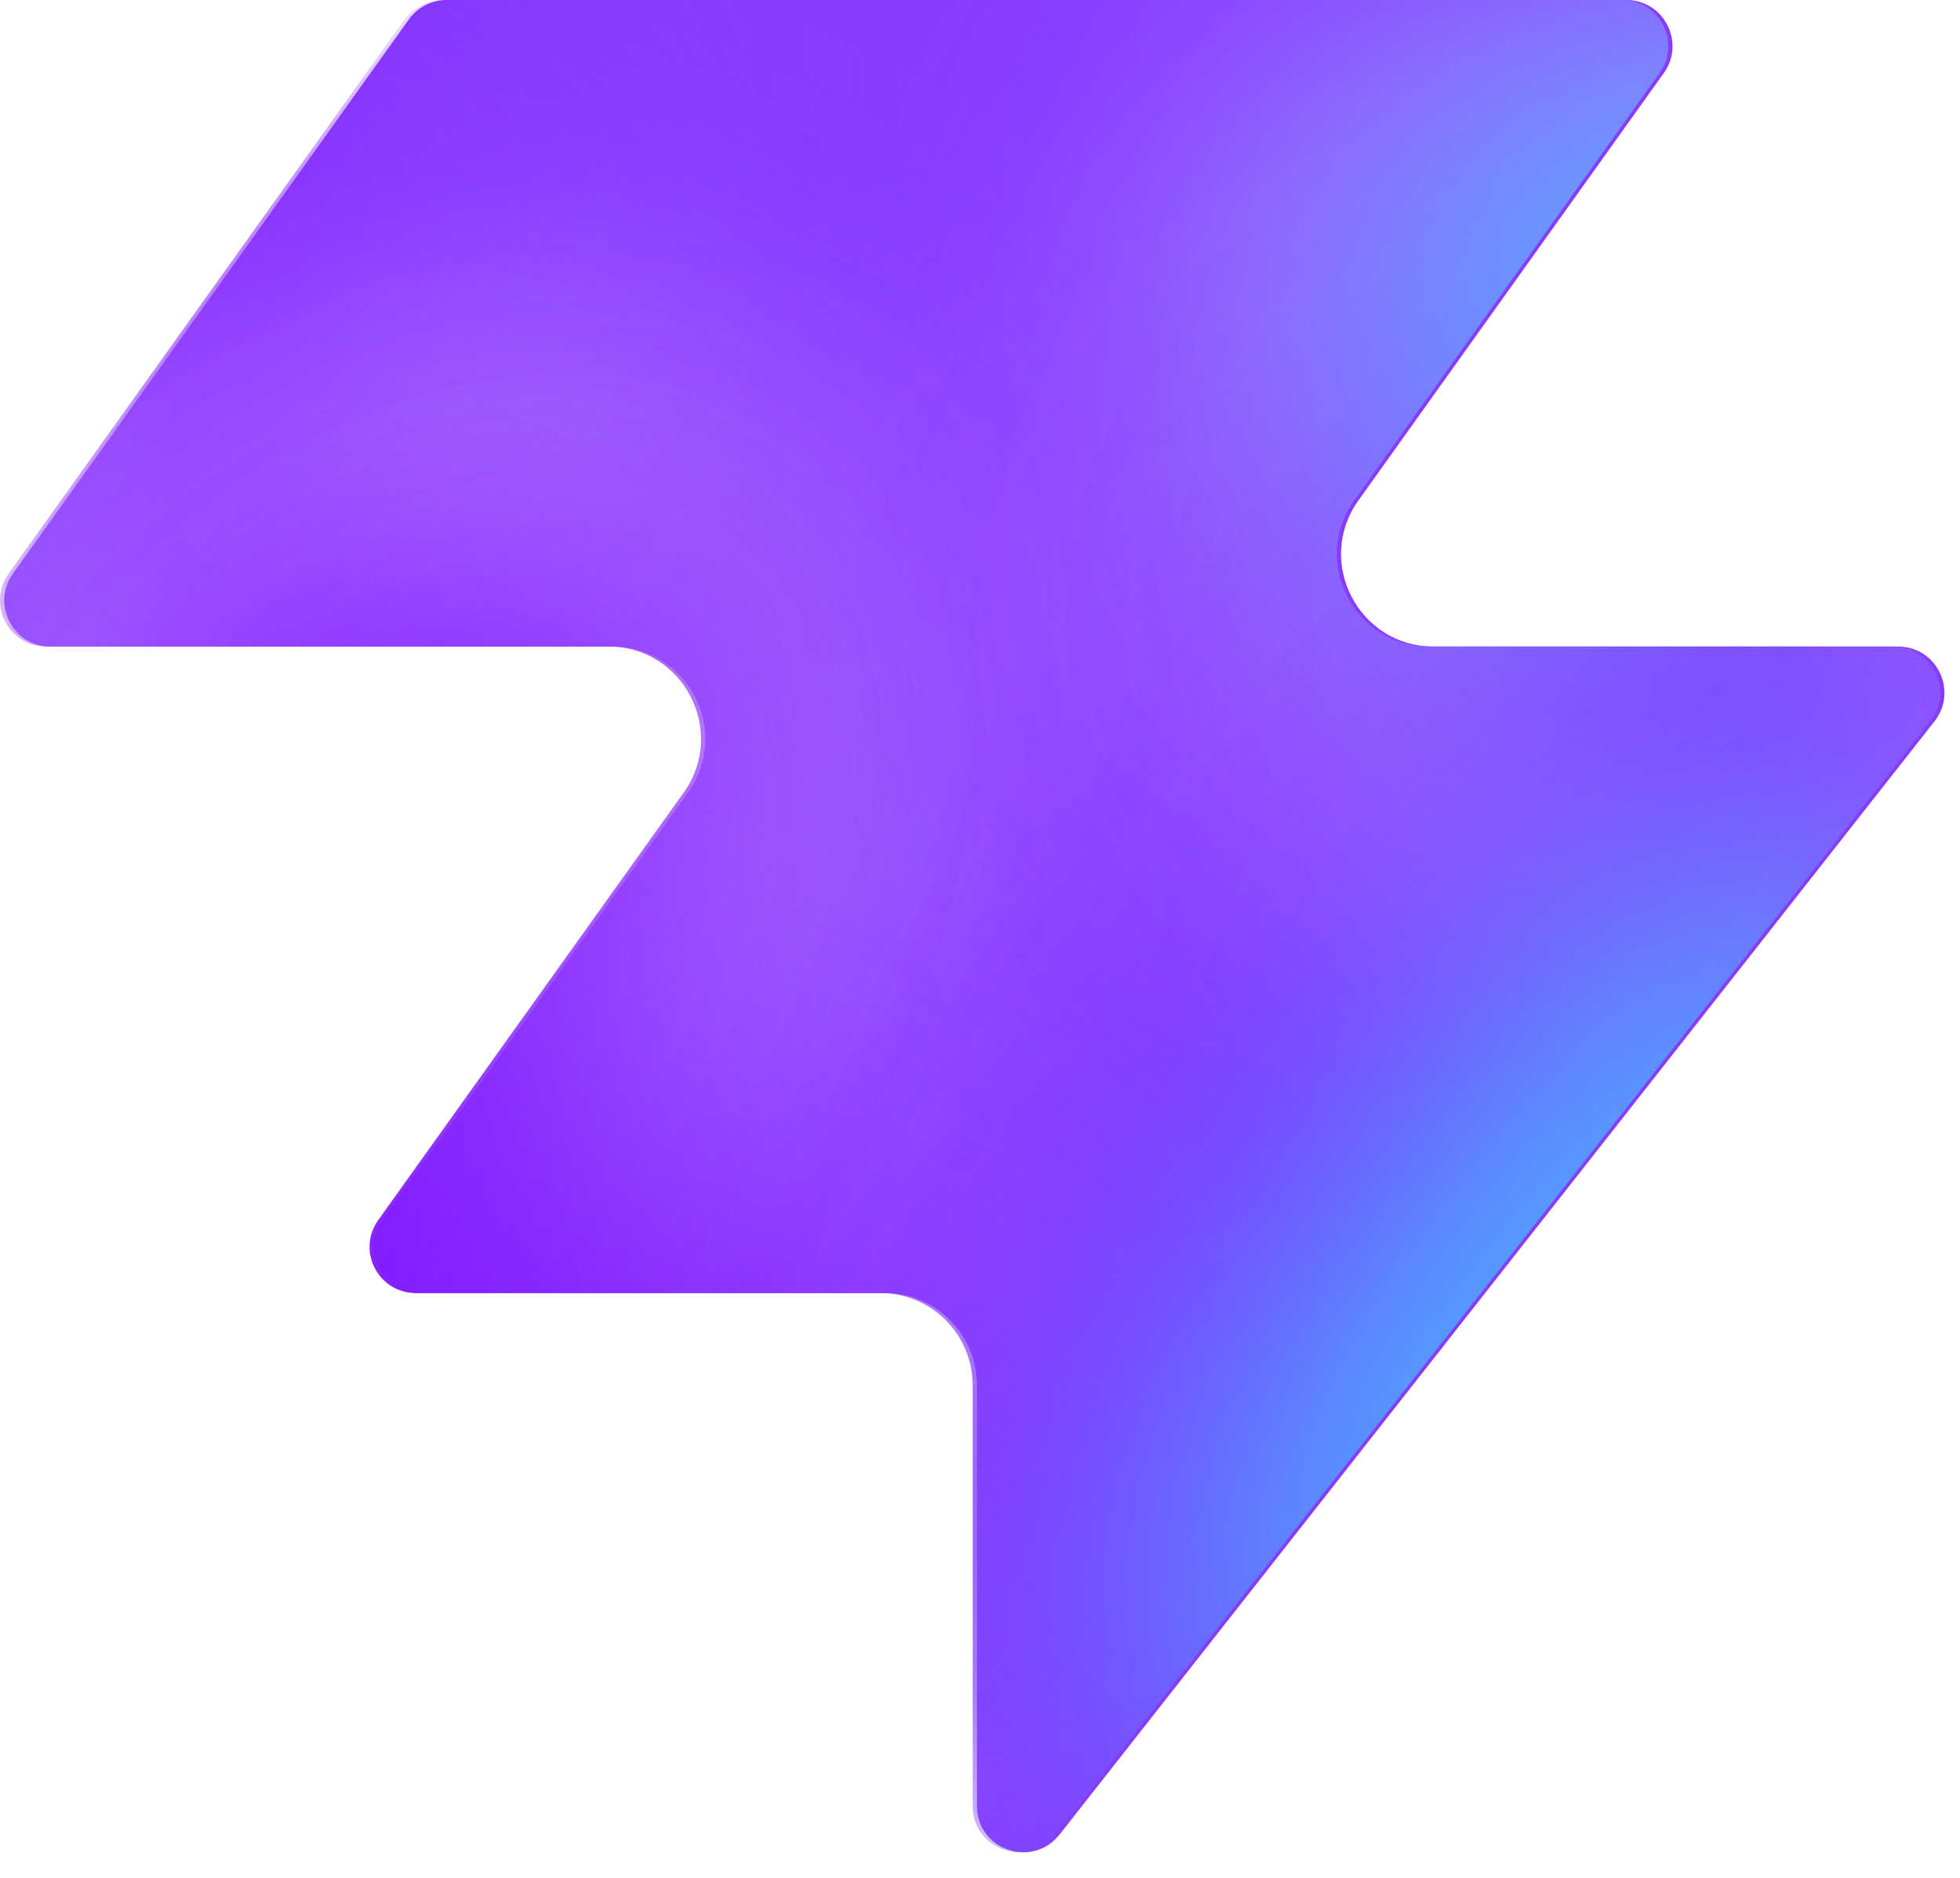
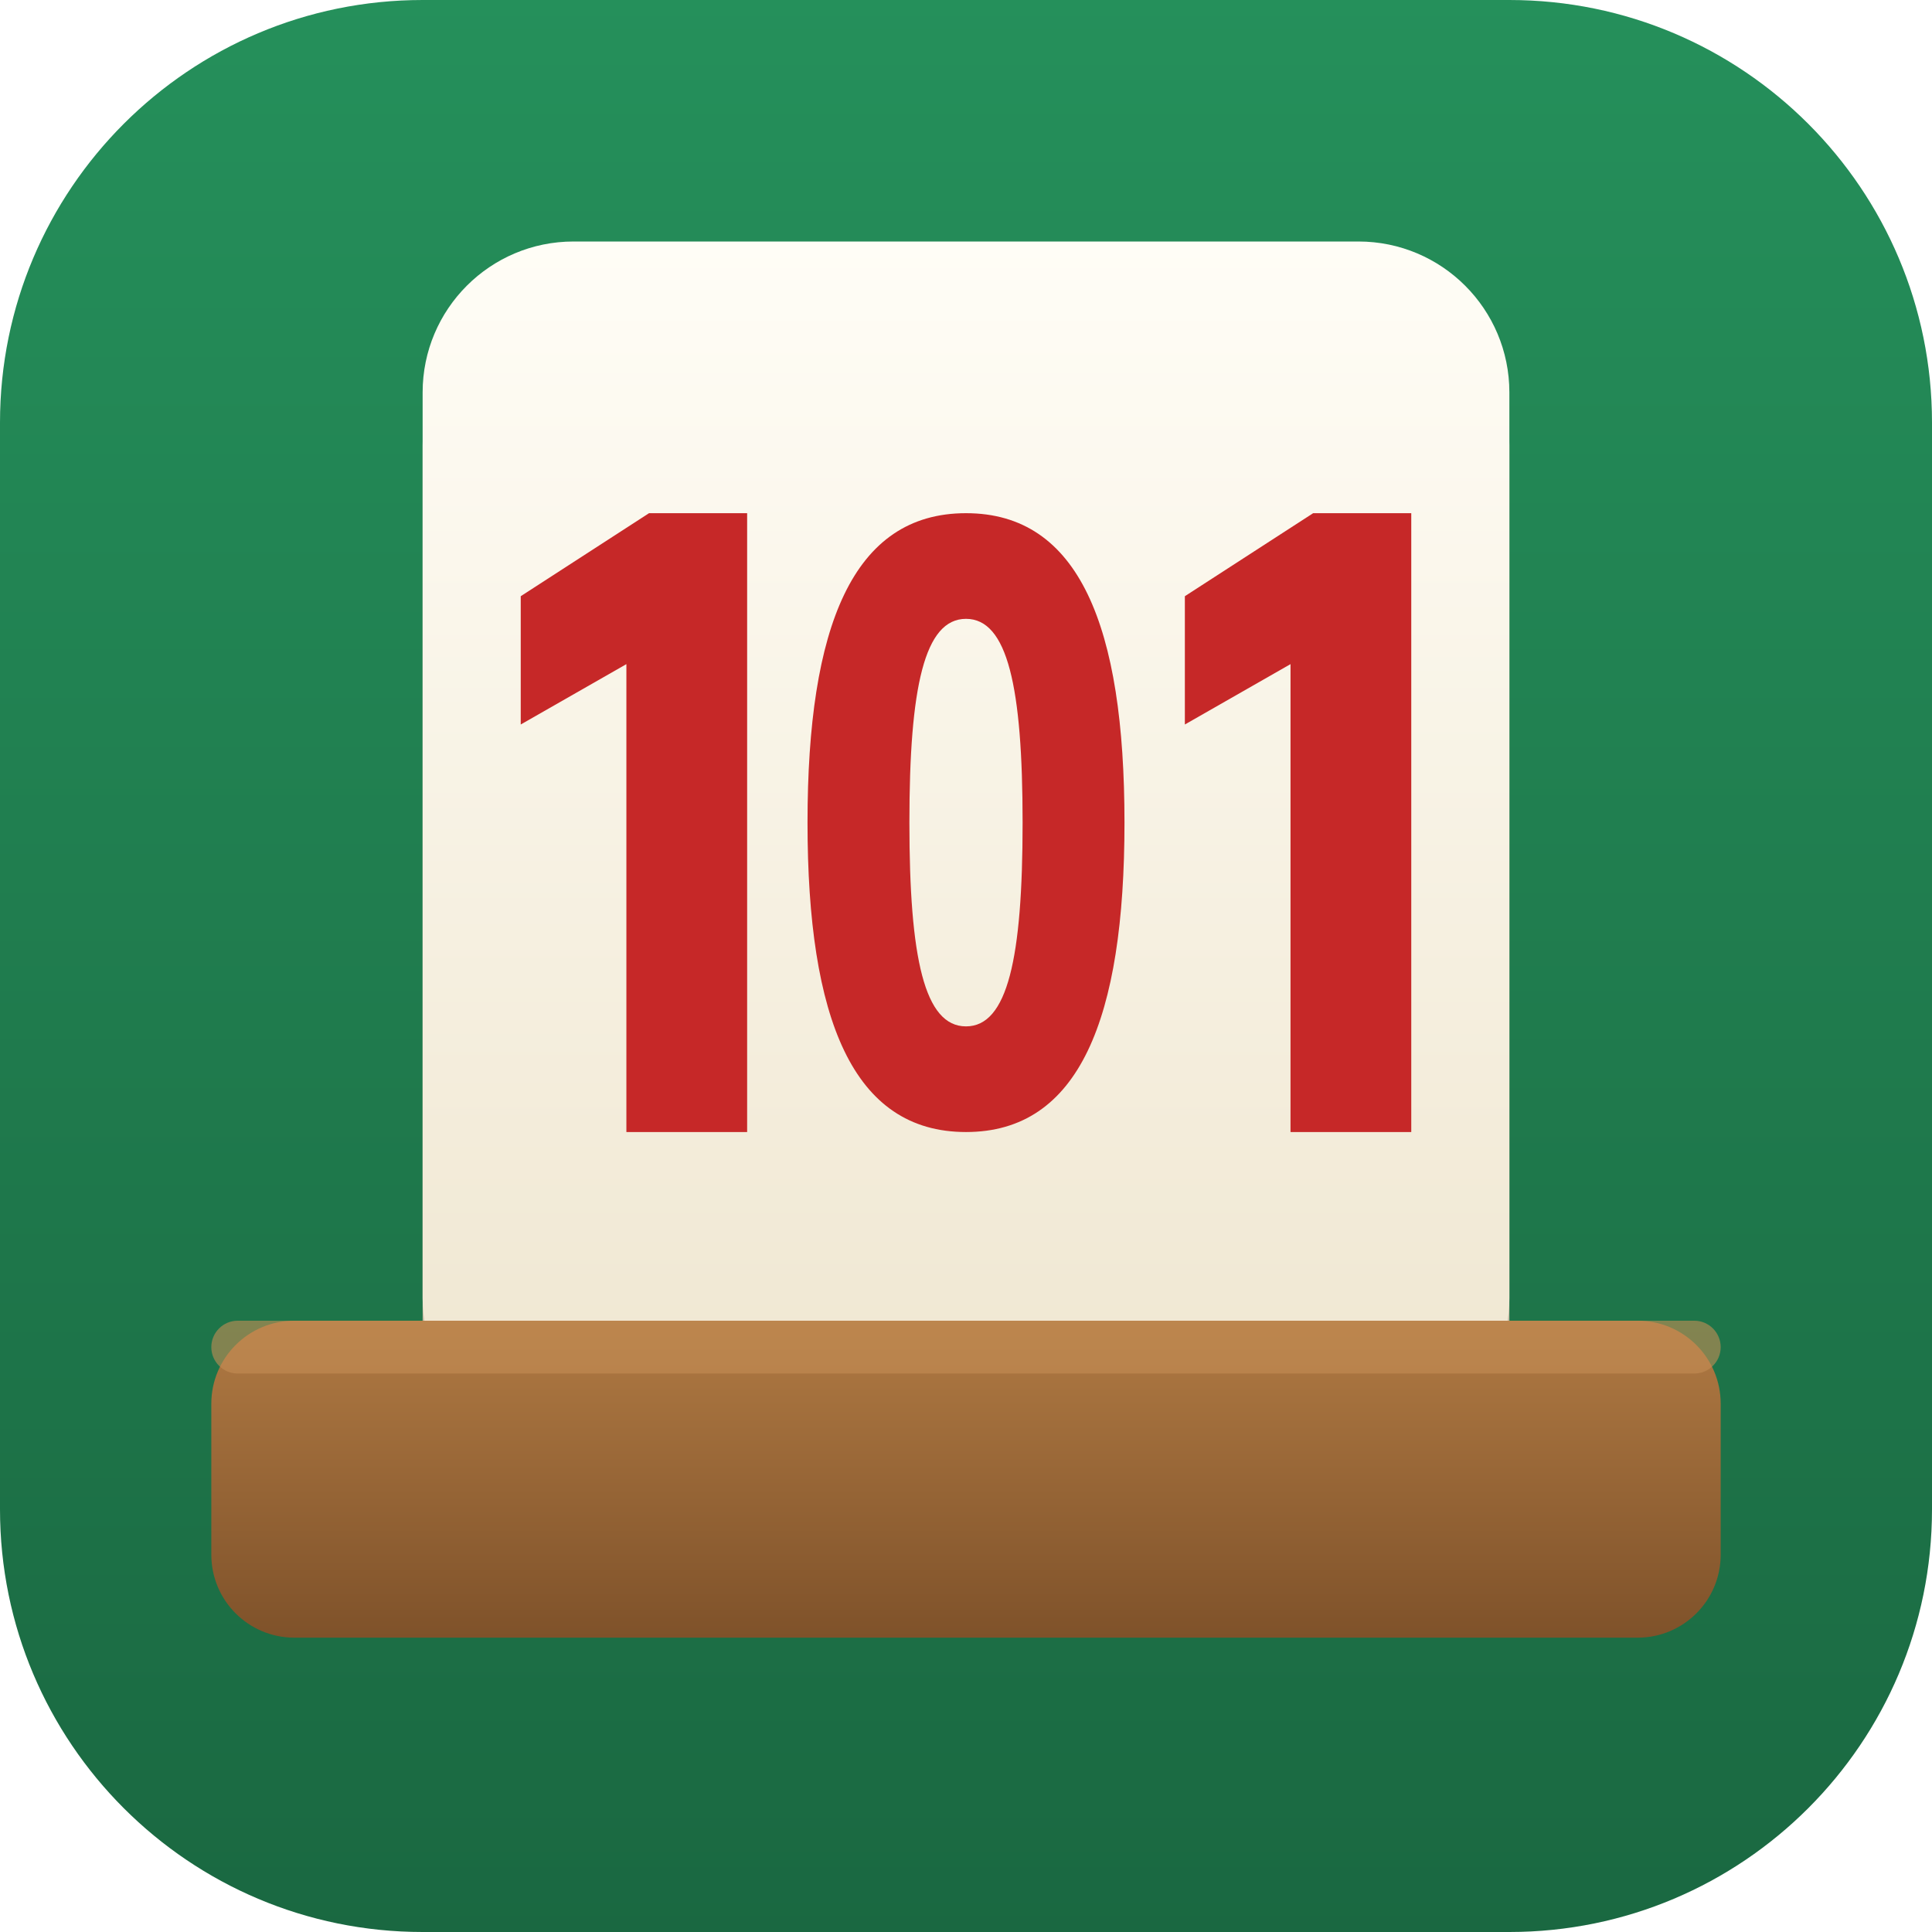
- <svg xmlns="http://www.w3.org/2000/svg" width="48" height="46" fill="none" viewBox="0 0 48 46">
-   <path fill="#863bff" d="M25.946 44.938c-.664.845-2.021.375-2.021-.698V33.937a2.26 2.26 0 0 0-2.262-2.262H10.287c-.92 0-1.456-1.04-.92-1.788l7.48-10.471c1.07-1.497 0-3.578-1.842-3.578H1.237c-.92 0-1.456-1.04-.92-1.788L10.013.474c.214-.297.556-.474.92-.474h28.894c.92 0 1.456 1.04.92 1.788l-7.48 10.471c-1.07 1.498 0 3.579 1.842 3.579h11.377c.943 0 1.473 1.088.89 1.83L25.947 44.94z" style="fill:#863bff;fill:color(display-p3 .525 .23 1);fill-opacity:1" />
-   <mask id="a" width="48" height="46" x="0" y="0" maskUnits="userSpaceOnUse" style="mask-type:alpha">
-     <path fill="#000" d="M25.842 44.938c-.664.844-2.021.375-2.021-.698V33.937a2.26 2.26 0 0 0-2.262-2.262H10.183c-.92 0-1.456-1.04-.92-1.788l7.48-10.471c1.07-1.498 0-3.579-1.842-3.579H1.133c-.92 0-1.456-1.04-.92-1.787L9.91.473c.214-.297.556-.474.92-.474h28.894c.92 0 1.456 1.04.92 1.788l-7.48 10.471c-1.07 1.498 0 3.578 1.842 3.578h11.377c.943 0 1.473 1.088.89 1.832L25.843 44.94z" style="fill:#000;fill-opacity:1" />
-   </mask>
-   <g mask="url(#a)">
-     <g filter="url(#b)">
-       <ellipse cx="5.508" cy="14.704" fill="#ede6ff" rx="5.508" ry="14.704" style="fill:#ede6ff;fill:color(display-p3 .927 .903 1);fill-opacity:1" transform="matrix(.00324 1 1 -.00324 -4.47 31.516)" />
-     </g>
-     <g filter="url(#c)">
-       <ellipse cx="10.399" cy="29.851" fill="#ede6ff" rx="10.399" ry="29.851" style="fill:#ede6ff;fill:color(display-p3 .927 .903 1);fill-opacity:1" transform="matrix(.00324 1 1 -.00324 -39.328 7.883)" />
-     </g>
-     <g filter="url(#d)">
-       <ellipse cx="5.508" cy="30.487" fill="#7e14ff" rx="5.508" ry="30.487" style="fill:#7e14ff;fill:color(display-p3 .492 .077 1);fill-opacity:1" transform="rotate(89.814 -25.913 -14.639)scale(1 -1)" />
-     </g>
-     <g filter="url(#e)">
-       <ellipse cx="5.508" cy="30.599" fill="#7e14ff" rx="5.508" ry="30.599" style="fill:#7e14ff;fill:color(display-p3 .492 .077 1);fill-opacity:1" transform="rotate(89.814 -32.644 -3.334)scale(1 -1)" />
-     </g>
-     <g filter="url(#f)">
-       <ellipse cx="5.508" cy="30.599" fill="#7e14ff" rx="5.508" ry="30.599" style="fill:#7e14ff;fill:color(display-p3 .492 .077 1);fill-opacity:1" transform="matrix(.00324 1 1 -.00324 -34.34 30.47)" />
-     </g>
-     <g filter="url(#g)">
-       <ellipse cx="14.072" cy="22.078" fill="#ede6ff" rx="14.072" ry="22.078" style="fill:#ede6ff;fill:color(display-p3 .927 .903 1);fill-opacity:1" transform="rotate(93.35 24.506 48.493)scale(-1 1)" />
-     </g>
-     <g filter="url(#h)">
-       <ellipse cx="3.47" cy="21.501" fill="#7e14ff" rx="3.47" ry="21.501" style="fill:#7e14ff;fill:color(display-p3 .492 .077 1);fill-opacity:1" transform="rotate(89.009 28.708 47.59)scale(-1 1)" />
-     </g>
-     <g filter="url(#i)">
-       <ellipse cx="3.47" cy="21.501" fill="#7e14ff" rx="3.47" ry="21.501" style="fill:#7e14ff;fill:color(display-p3 .492 .077 1);fill-opacity:1" transform="rotate(89.009 28.708 47.59)scale(-1 1)" />
-     </g>
-     <g filter="url(#j)">
-       <ellipse cx=".387" cy="8.972" fill="#7e14ff" rx="4.407" ry="29.108" style="fill:#7e14ff;fill:color(display-p3 .492 .077 1);fill-opacity:1" transform="rotate(39.51 .387 8.972)" />
-     </g>
-     <g filter="url(#k)">
-       <ellipse cx="47.523" cy="-6.092" fill="#7e14ff" rx="4.407" ry="29.108" style="fill:#7e14ff;fill:color(display-p3 .492 .077 1);fill-opacity:1" transform="rotate(37.892 47.523 -6.092)" />
-     </g>
-     <g filter="url(#l)">
-       <ellipse cx="41.412" cy="6.333" fill="#47bfff" rx="5.971" ry="9.665" style="fill:#47bfff;fill:color(display-p3 .28 .748 1);fill-opacity:1" transform="rotate(37.892 41.412 6.333)" />
-     </g>
-     <g filter="url(#m)">
-       <ellipse cx="-1.879" cy="38.332" fill="#7e14ff" rx="4.407" ry="29.108" style="fill:#7e14ff;fill:color(display-p3 .492 .077 1);fill-opacity:1" transform="rotate(37.892 -1.88 38.332)" />
-     </g>
-     <g filter="url(#n)">
-       <ellipse cx="-1.879" cy="38.332" fill="#7e14ff" rx="4.407" ry="29.108" style="fill:#7e14ff;fill:color(display-p3 .492 .077 1);fill-opacity:1" transform="rotate(37.892 -1.88 38.332)" />
-     </g>
-     <g filter="url(#o)">
-       <ellipse cx="35.651" cy="29.907" fill="#7e14ff" rx="4.407" ry="29.108" style="fill:#7e14ff;fill:color(display-p3 .492 .077 1);fill-opacity:1" transform="rotate(37.892 35.651 29.907)" />
-     </g>
-     <g filter="url(#p)">
-       <ellipse cx="38.418" cy="32.4" fill="#47bfff" rx="5.971" ry="15.297" style="fill:#47bfff;fill:color(display-p3 .28 .748 1);fill-opacity:1" transform="rotate(37.892 38.418 32.4)" />
-     </g>
+ <svg xmlns="http://www.w3.org/2000/svg" viewBox="0 0 512 512">
+   <defs>
+     <linearGradient id="felt" x1="0" y1="0" x2="0" y2="1">
+       <stop offset="0" stop-color="#25905b" />
+       <stop offset="1" stop-color="#1a6841" />
+     </linearGradient>
+     <linearGradient id="tile" x1="0" y1="0" x2="0" y2="1">
+       <stop offset="0" stop-color="#fffdf6" />
+       <stop offset="1" stop-color="#efe6d0" />
+     </linearGradient>
+     <linearGradient id="wood" x1="0" y1="0" x2="0" y2="1">
+       <stop offset="0" stop-color="#b07a43" />
+       <stop offset="1" stop-color="#7f522a" />
+     </linearGradient>
+   </defs>
+   <rect width="512" height="512" rx="112" fill="url(#felt)" />
+   <rect x="112" y="78" width="288" height="320" rx="40" fill="#c9bfa8" />
+   <rect x="112" y="64" width="288" height="320" rx="40" fill="url(#tile)" />
+   <g fill="#c62828">
+     <path d="M138 158 L172 136 H198 V300 H166 V176 L138 192 Z" />
+     <path d="M256 136 C226 136 214 166 214 218 C214 270 226 300 256 300 C286 300 298 270 298 218 C298 166 286 136 256 136 Z M256 164 C267 164 271 182 271 218 C271 254 267 272 256 272 C245 272 241 254 241 218 C241 182 245 164 256 164 Z" fill-rule="evenodd" />
+     <path d="M314 158 L348 136 H374 V300 H342 V176 L314 192 Z" />
  </g>
-   <defs>
-     <filter id="b" width="60.045" height="41.654" x="-19.77" y="16.149" color-interpolation-filters="sRGB" filterUnits="userSpaceOnUse">
-       <feFlood flood-opacity="0" result="BackgroundImageFix" />
-       <feBlend in="SourceGraphic" in2="BackgroundImageFix" result="shape" />
-       <feGaussianBlur result="effect1_foregroundBlur_2002_17158" stdDeviation="7.659" />
-     </filter>
-     <filter id="c" width="90.34" height="51.437" x="-54.613" y="-7.533" color-interpolation-filters="sRGB" filterUnits="userSpaceOnUse">
-       <feFlood flood-opacity="0" result="BackgroundImageFix" />
-       <feBlend in="SourceGraphic" in2="BackgroundImageFix" result="shape" />
-       <feGaussianBlur result="effect1_foregroundBlur_2002_17158" stdDeviation="7.659" />
-     </filter>
-     <filter id="d" width="79.355" height="29.4" x="-49.64" y="2.03" color-interpolation-filters="sRGB" filterUnits="userSpaceOnUse">
-       <feFlood flood-opacity="0" result="BackgroundImageFix" />
-       <feBlend in="SourceGraphic" in2="BackgroundImageFix" result="shape" />
-       <feGaussianBlur result="effect1_foregroundBlur_2002_17158" stdDeviation="4.596" />
-     </filter>
-     <filter id="e" width="79.579" height="29.4" x="-45.045" y="20.029" color-interpolation-filters="sRGB" filterUnits="userSpaceOnUse">
-       <feFlood flood-opacity="0" result="BackgroundImageFix" />
-       <feBlend in="SourceGraphic" in2="BackgroundImageFix" result="shape" />
-       <feGaussianBlur result="effect1_foregroundBlur_2002_17158" stdDeviation="4.596" />
-     </filter>
-     <filter id="f" width="79.579" height="29.4" x="-43.513" y="21.178" color-interpolation-filters="sRGB" filterUnits="userSpaceOnUse">
-       <feFlood flood-opacity="0" result="BackgroundImageFix" />
-       <feBlend in="SourceGraphic" in2="BackgroundImageFix" result="shape" />
-       <feGaussianBlur result="effect1_foregroundBlur_2002_17158" stdDeviation="4.596" />
-     </filter>
-     <filter id="g" width="74.749" height="58.852" x="15.756" y="-17.901" color-interpolation-filters="sRGB" filterUnits="userSpaceOnUse">
-       <feFlood flood-opacity="0" result="BackgroundImageFix" />
-       <feBlend in="SourceGraphic" in2="BackgroundImageFix" result="shape" />
-       <feGaussianBlur result="effect1_foregroundBlur_2002_17158" stdDeviation="7.659" />
-     </filter>
-     <filter id="h" width="61.377" height="25.362" x="23.548" y="2.284" color-interpolation-filters="sRGB" filterUnits="userSpaceOnUse">
-       <feFlood flood-opacity="0" result="BackgroundImageFix" />
-       <feBlend in="SourceGraphic" in2="BackgroundImageFix" result="shape" />
-       <feGaussianBlur result="effect1_foregroundBlur_2002_17158" stdDeviation="4.596" />
-     </filter>
-     <filter id="i" width="61.377" height="25.362" x="23.548" y="2.284" color-interpolation-filters="sRGB" filterUnits="userSpaceOnUse">
-       <feFlood flood-opacity="0" result="BackgroundImageFix" />
-       <feBlend in="SourceGraphic" in2="BackgroundImageFix" result="shape" />
-       <feGaussianBlur result="effect1_foregroundBlur_2002_17158" stdDeviation="4.596" />
-     </filter>
-     <filter id="j" width="56.045" height="63.649" x="-27.636" y="-22.853" color-interpolation-filters="sRGB" filterUnits="userSpaceOnUse">
-       <feFlood flood-opacity="0" result="BackgroundImageFix" />
-       <feBlend in="SourceGraphic" in2="BackgroundImageFix" result="shape" />
-       <feGaussianBlur result="effect1_foregroundBlur_2002_17158" stdDeviation="4.596" />
-     </filter>
-     <filter id="k" width="54.814" height="64.646" x="20.116" y="-38.415" color-interpolation-filters="sRGB" filterUnits="userSpaceOnUse">
-       <feFlood flood-opacity="0" result="BackgroundImageFix" />
-       <feBlend in="SourceGraphic" in2="BackgroundImageFix" result="shape" />
-       <feGaussianBlur result="effect1_foregroundBlur_2002_17158" stdDeviation="4.596" />
-     </filter>
-     <filter id="l" width="33.541" height="35.313" x="24.641" y="-11.323" color-interpolation-filters="sRGB" filterUnits="userSpaceOnUse">
-       <feFlood flood-opacity="0" result="BackgroundImageFix" />
-       <feBlend in="SourceGraphic" in2="BackgroundImageFix" result="shape" />
-       <feGaussianBlur result="effect1_foregroundBlur_2002_17158" stdDeviation="4.596" />
-     </filter>
-     <filter id="m" width="54.814" height="64.646" x="-29.286" y="6.009" color-interpolation-filters="sRGB" filterUnits="userSpaceOnUse">
-       <feFlood flood-opacity="0" result="BackgroundImageFix" />
-       <feBlend in="SourceGraphic" in2="BackgroundImageFix" result="shape" />
-       <feGaussianBlur result="effect1_foregroundBlur_2002_17158" stdDeviation="4.596" />
-     </filter>
-     <filter id="n" width="54.814" height="64.646" x="-29.286" y="6.009" color-interpolation-filters="sRGB" filterUnits="userSpaceOnUse">
-       <feFlood flood-opacity="0" result="BackgroundImageFix" />
-       <feBlend in="SourceGraphic" in2="BackgroundImageFix" result="shape" />
-       <feGaussianBlur result="effect1_foregroundBlur_2002_17158" stdDeviation="4.596" />
-     </filter>
-     <filter id="o" width="54.814" height="64.646" x="8.244" y="-2.416" color-interpolation-filters="sRGB" filterUnits="userSpaceOnUse">
-       <feFlood flood-opacity="0" result="BackgroundImageFix" />
-       <feBlend in="SourceGraphic" in2="BackgroundImageFix" result="shape" />
-       <feGaussianBlur result="effect1_foregroundBlur_2002_17158" stdDeviation="4.596" />
-     </filter>
-     <filter id="p" width="39.409" height="43.623" x="18.713" y="10.588" color-interpolation-filters="sRGB" filterUnits="userSpaceOnUse">
-       <feFlood flood-opacity="0" result="BackgroundImageFix" />
-       <feBlend in="SourceGraphic" in2="BackgroundImageFix" result="shape" />
-       <feGaussianBlur result="effect1_foregroundBlur_2002_17158" stdDeviation="4.596" />
-     </filter>
-   </defs>
+   <rect x="56" y="350" width="400" height="84" rx="22" fill="url(#wood)" />
+   <rect x="56" y="350" width="400" height="14" rx="7" fill="#c48d55" opacity="0.6" />
</svg>
